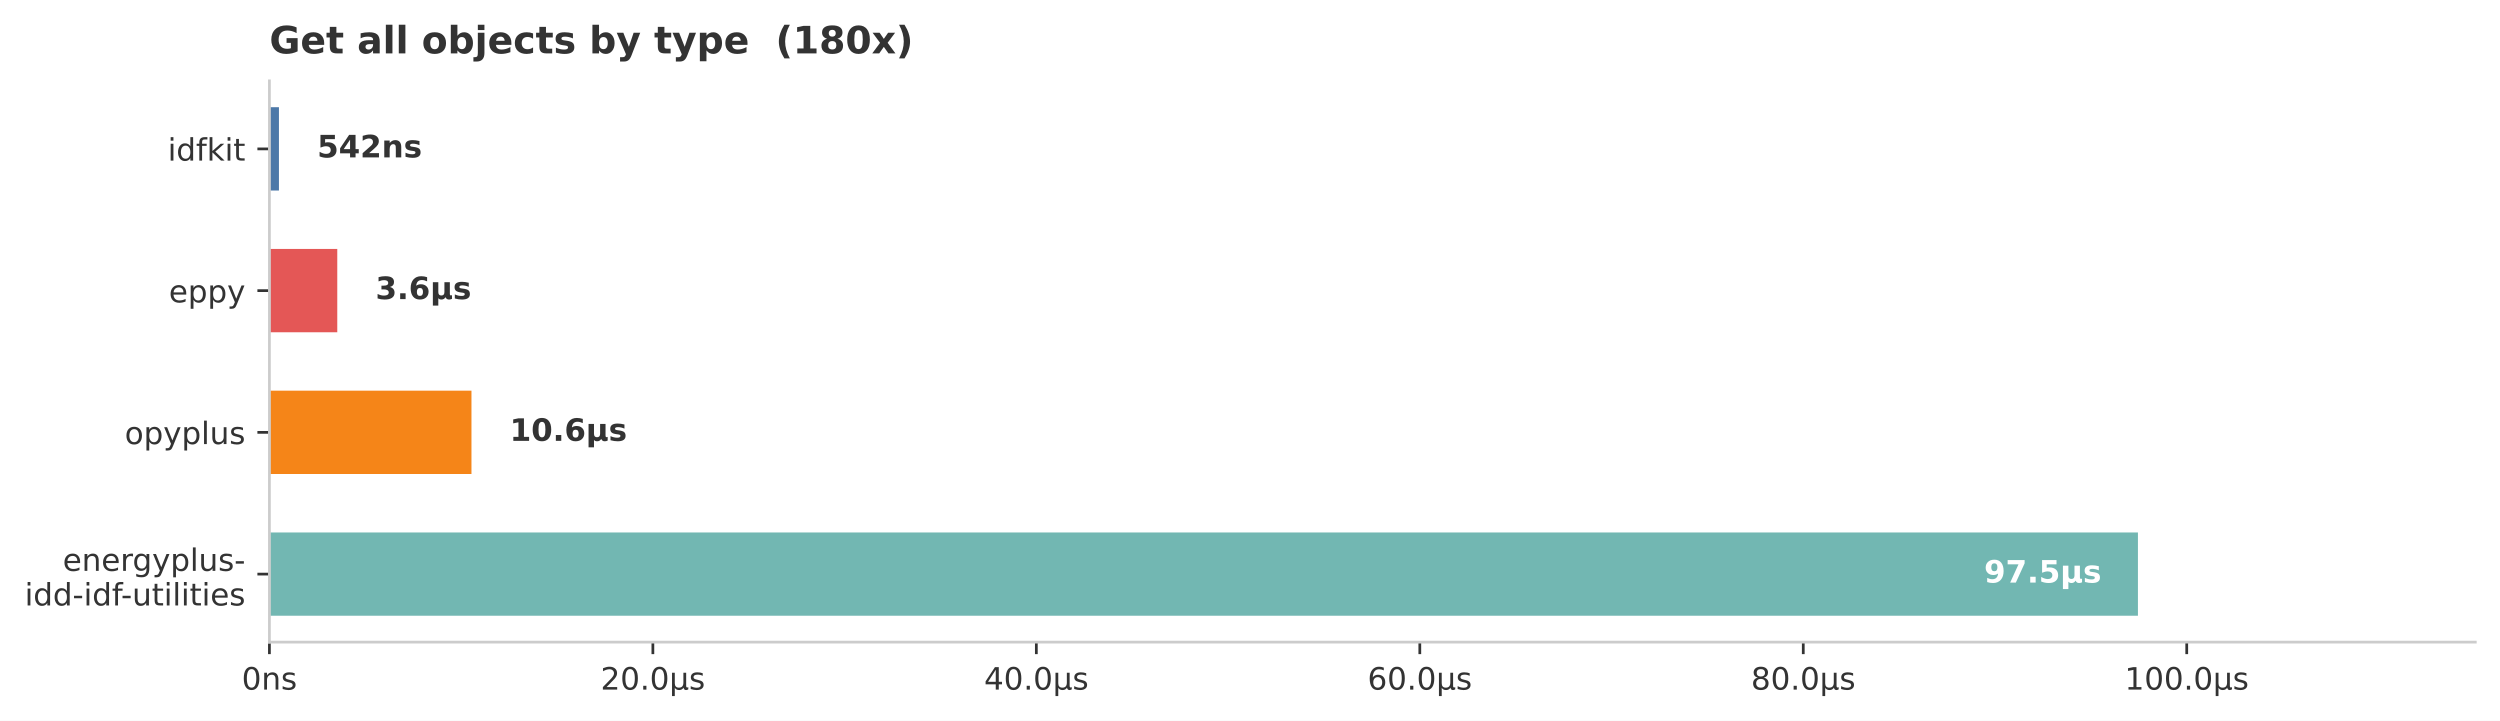
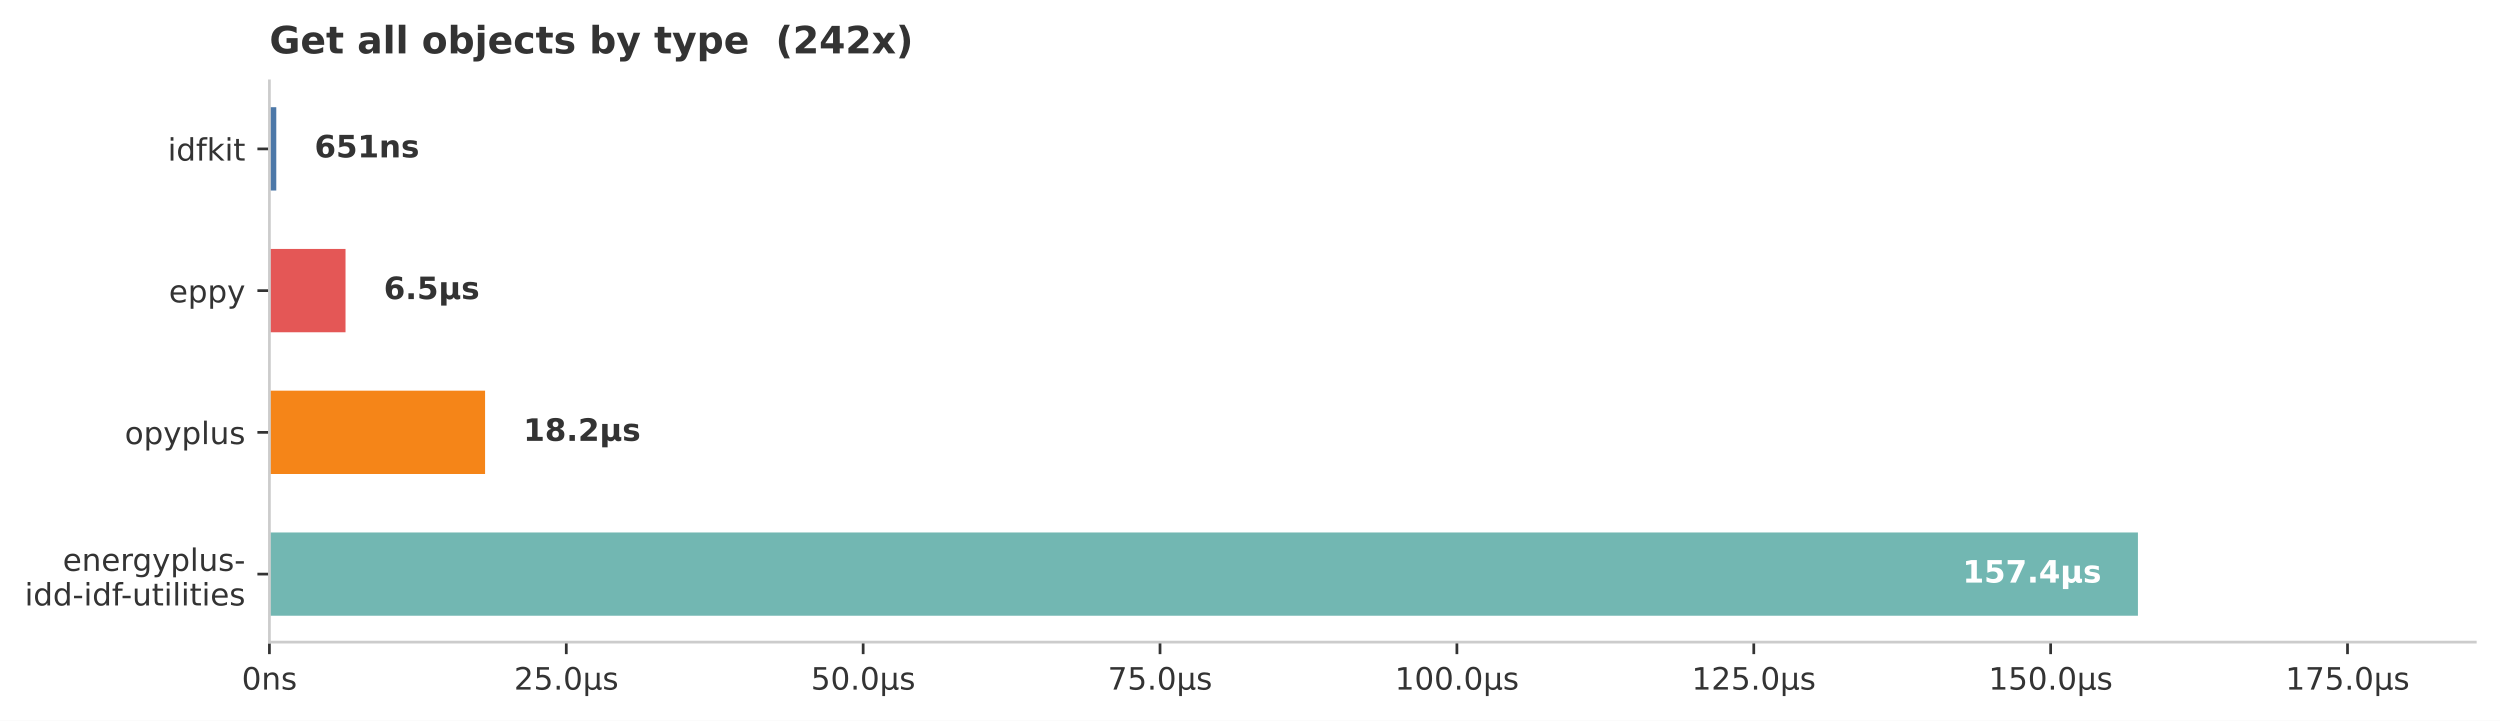
<svg xmlns="http://www.w3.org/2000/svg" xmlns:xlink="http://www.w3.org/1999/xlink" width="728.4pt" height="210pt" viewBox="0 0 728.4 210" version="1.1">
  <defs>
    <style type="text/css">*{stroke-linejoin: round; stroke-linecap: butt}</style>
  </defs>
  <g id="figure_1">
    <g id="patch_1">
      <path d="M 0 210 L 728.4 210 L 728.4 -0 L 0 -0 z " style="fill: #ffffff" />
    </g>
    <g id="axes_1">
      <g id="patch_2">
        <path d="M 78.497 187.089 L 721.2 187.089 L 721.2 23.558 L 78.497 23.558 z " style="fill: #ffffff" />
      </g>
      <g id="patch_3">
-         <path d="M 78.497 30.992 L 81.524 30.992 L 81.524 55.769 L 78.497 55.769 z " clip-path="url(#p6518db7ac3)" style="fill: #4c78a8; stroke: #ffffff; stroke-width: 0.5; stroke-linejoin: miter" />
+         <path d="M 78.497 30.992 L 80.749 30.992 L 80.749 55.769 L 78.497 55.769 z " clip-path="url(#p5ee2380b54)" style="fill: #4c78a8; stroke: #ffffff; stroke-width: 0.5; stroke-linejoin: miter" />
      </g>
      <g id="patch_4">
-         <path d="M 78.497 72.287 L 98.518 72.287 L 98.518 97.065 L 78.497 97.065 z " clip-path="url(#p6518db7ac3)" style="fill: #e45756; stroke: #ffffff; stroke-width: 0.5; stroke-linejoin: miter" />
+         <path d="M 78.497 72.287 L 100.923 72.287 L 100.923 97.065 L 78.497 97.065 z " clip-path="url(#p5ee2380b54)" style="fill: #e45756; stroke: #ffffff; stroke-width: 0.5; stroke-linejoin: miter" />
      </g>
      <g id="patch_5">
-         <path d="M 78.497 113.583 L 137.616 113.583 L 137.616 138.36 L 78.497 138.36 z " clip-path="url(#p6518db7ac3)" style="fill: #f58518; stroke: #ffffff; stroke-width: 0.5; stroke-linejoin: miter" />
+         <path d="M 78.497 113.583 L 141.583 113.583 L 141.583 138.36 L 78.497 138.36 z " clip-path="url(#p5ee2380b54)" style="fill: #f58518; stroke: #ffffff; stroke-width: 0.5; stroke-linejoin: miter" />
      </g>
      <g id="patch_6">
-         <path d="M 78.497 154.879 L 623.16 154.879 L 623.16 179.656 L 78.497 179.656 z " clip-path="url(#p6518db7ac3)" style="fill: #72b7b2; stroke: #ffffff; stroke-width: 0.5; stroke-linejoin: miter" />
+         <path d="M 78.497 154.879 L 623.16 154.879 L 623.16 179.656 L 78.497 179.656 z " clip-path="url(#p5ee2380b54)" style="fill: #72b7b2; stroke: #ffffff; stroke-width: 0.5; stroke-linejoin: miter" />
      </g>
      <g id="matplotlib.axis_1">
        <g id="xtick_1">
          <g id="line2d_1">
            <defs>
-               <path id="m5e2197f209" d="M 0 0 L 0 3.5 " style="stroke: #333333; stroke-width: 0.8" />
+               <path id="mc4948d7910" d="M 0 0 L 0 3.5 " style="stroke: #333333; stroke-width: 0.8" />
            </defs>
            <g>
-               <use xlink:href="#m5e2197f209" x="78.497" y="187.089" style="fill: #333333; stroke: #333333; stroke-width: 0.8" />
+               <use xlink:href="#mc4948d7910" x="78.497" y="187.089" style="fill: #333333; stroke: #333333; stroke-width: 0.8" />
            </g>
          </g>
          <g id="text_1">
            <g style="fill: #333333" transform="translate(70.43734 200.9278) scale(0.09 -0.09)">
              <defs>
                <path id="DejaVuSans-30" d="M 2034 4250 Q 1547 4250 1301 3770 Q 1056 3291 1056 2328 Q 1056 1369 1301 889 Q 1547 409 2034 409 Q 2525 409 2770 889 Q 3016 1369 3016 2328 Q 3016 3291 2770 3770 Q 2525 4250 2034 4250 z M 2034 4750 Q 2819 4750 3233 4129 Q 3647 3509 3647 2328 Q 3647 1150 3233 529 Q 2819 -91 2034 -91 Q 1250 -91 836 529 Q 422 1150 422 2328 Q 422 3509 836 4129 Q 1250 4750 2034 4750 z " transform="scale(0.015625)" />
                <path id="DejaVuSans-6e" d="M 3513 2113 L 3513 0 L 2938 0 L 2938 2094 Q 2938 2591 2744 2837 Q 2550 3084 2163 3084 Q 1697 3084 1428 2787 Q 1159 2491 1159 1978 L 1159 0 L 581 0 L 581 3500 L 1159 3500 L 1159 2956 Q 1366 3272 1645 3428 Q 1925 3584 2291 3584 Q 2894 3584 3203 3211 Q 3513 2838 3513 2113 z " transform="scale(0.015625)" />
                <path id="DejaVuSans-73" d="M 2834 3397 L 2834 2853 Q 2591 2978 2328 3040 Q 2066 3103 1784 3103 Q 1356 3103 1142 2972 Q 928 2841 928 2578 Q 928 2378 1081 2264 Q 1234 2150 1697 2047 L 1894 2003 Q 2506 1872 2764 1633 Q 3022 1394 3022 966 Q 3022 478 2636 193 Q 2250 -91 1575 -91 Q 1294 -91 989 -36 Q 684 19 347 128 L 347 722 Q 666 556 975 473 Q 1284 391 1588 391 Q 1994 391 2212 530 Q 2431 669 2431 922 Q 2431 1156 2273 1281 Q 2116 1406 1581 1522 L 1381 1569 Q 847 1681 609 1914 Q 372 2147 372 2553 Q 372 3047 722 3315 Q 1072 3584 1716 3584 Q 2034 3584 2315 3537 Q 2597 3491 2834 3397 z " transform="scale(0.015625)" />
              </defs>
              <use xlink:href="#DejaVuSans-30" />
              <use xlink:href="#DejaVuSans-6e" transform="translate(63.62305 0)" />
              <use xlink:href="#DejaVuSans-73" transform="translate(127.002 0)" />
            </g>
          </g>
        </g>
        <g id="xtick_2">
          <g id="line2d_2">
            <g>
-               <use xlink:href="#m5e2197f209" x="190.222" y="187.089" style="fill: #333333; stroke: #333333; stroke-width: 0.8" />
+               <use xlink:href="#mc4948d7910" x="164.993" y="187.089" style="fill: #333333; stroke: #333333; stroke-width: 0.8" />
            </g>
          </g>
          <g id="text_2">
-             <g style="fill: #333333" transform="translate(174.9955 200.9278) scale(0.09 -0.09)">
+             <g style="fill: #333333" transform="translate(149.766 200.9278) scale(0.09 -0.09)">
              <defs>
                <path id="DejaVuSans-32" d="M 1228 531 L 3431 531 L 3431 0 L 469 0 L 469 531 Q 828 903 1448 1529 Q 2069 2156 2228 2338 Q 2531 2678 2651 2914 Q 2772 3150 2772 3378 Q 2772 3750 2511 3984 Q 2250 4219 1831 4219 Q 1534 4219 1204 4116 Q 875 4013 500 3803 L 500 4441 Q 881 4594 1212 4672 Q 1544 4750 1819 4750 Q 2544 4750 2975 4387 Q 3406 4025 3406 3419 Q 3406 3131 3298 2873 Q 3191 2616 2906 2266 Q 2828 2175 2409 1742 Q 1991 1309 1228 531 z " transform="scale(0.015625)" />
+                 <path id="DejaVuSans-35" d="M 691 4666 L 3169 4666 L 3169 4134 L 1269 4134 L 1269 2991 Q 1406 3038 1543 3061 Q 1681 3084 1819 3084 Q 2600 3084 3056 2656 Q 3513 2228 3513 1497 Q 3513 744 3044 326 Q 2575 -91 1722 -91 Q 1428 -91 1123 -41 Q 819 9 494 109 L 494 744 Q 775 591 1075 516 Q 1375 441 1709 441 Q 2250 441 2565 725 Q 2881 1009 2881 1497 Q 2881 1984 2565 2268 Q 2250 2553 1709 2553 Q 1456 2553 1204 2497 Q 953 2441 691 2322 L 691 4666 z " transform="scale(0.015625)" />
                <path id="DejaVuSans-2e" d="M 684 794 L 1344 794 L 1344 0 L 684 0 L 684 794 z " transform="scale(0.015625)" />
                <path id="DejaVuSans-b5" d="M 544 -1331 L 544 3500 L 1119 3500 L 1119 1325 Q 1119 872 1334 640 Q 1550 409 1972 409 Q 2434 409 2667 671 Q 2900 934 2900 1459 L 2900 3500 L 3475 3500 L 3475 806 Q 3475 619 3529 530 Q 3584 441 3700 441 Q 3728 441 3778 458 Q 3828 475 3916 513 L 3916 50 Q 3788 -22 3673 -56 Q 3559 -91 3450 -91 Q 3234 -91 3106 31 Q 2978 153 2931 403 Q 2775 156 2548 32 Q 2322 -91 2016 -91 Q 1697 -91 1473 31 Q 1250 153 1119 397 L 1119 -1331 L 544 -1331 z " transform="scale(0.015625)" />
              </defs>
              <use xlink:href="#DejaVuSans-32" />
+               <use xlink:href="#DejaVuSans-35" transform="translate(63.62305 0)" />
+               <use xlink:href="#DejaVuSans-2e" transform="translate(127.2461 0)" />
+               <use xlink:href="#DejaVuSans-30" transform="translate(159.0332 0)" />
+               <use xlink:href="#DejaVuSans-b5" transform="translate(222.6562 0)" />
+               <use xlink:href="#DejaVuSans-73" transform="translate(286.2793 0)" />
+             </g>
+           </g>
+         </g>
+         <g id="xtick_3">
+           <g id="line2d_3">
+             <g>
+               <use xlink:href="#mc4948d7910" x="251.489" y="187.089" style="fill: #333333; stroke: #333333; stroke-width: 0.8" />
+             </g>
+           </g>
+           <g id="text_3">
+             <g style="fill: #333333" transform="translate(236.2622 200.9278) scale(0.09 -0.09)">
+               <use xlink:href="#DejaVuSans-35" />
              <use xlink:href="#DejaVuSans-30" transform="translate(63.62305 0)" />
              <use xlink:href="#DejaVuSans-2e" transform="translate(127.2461 0)" />
              <use xlink:href="#DejaVuSans-30" transform="translate(159.0332 0)" />
              <use xlink:href="#DejaVuSans-b5" transform="translate(222.6562 0)" />
              <use xlink:href="#DejaVuSans-73" transform="translate(286.2793 0)" />
            </g>
          </g>
        </g>
-         <g id="xtick_3">
-           <g id="line2d_3">
-             <g>
-               <use xlink:href="#m5e2197f209" x="301.948" y="187.089" style="fill: #333333; stroke: #333333; stroke-width: 0.8" />
-             </g>
-           </g>
-           <g id="text_3">
-             <g style="fill: #333333" transform="translate(286.7214 200.9278) scale(0.09 -0.09)">
-               <defs>
-                 <path id="DejaVuSans-34" d="M 2419 4116 L 825 1625 L 2419 1625 L 2419 4116 z M 2253 4666 L 3047 4666 L 3047 1625 L 3713 1625 L 3713 1100 L 3047 1100 L 3047 0 L 2419 0 L 2419 1100 L 313 1100 L 313 1709 L 2253 4666 z " transform="scale(0.015625)" />
-               </defs>
-               <use xlink:href="#DejaVuSans-34" />
-               <use xlink:href="#DejaVuSans-30" transform="translate(63.62305 0)" />
+         <g id="xtick_4">
+           <g id="line2d_4">
+             <g>
+               <use xlink:href="#mc4948d7910" x="337.985" y="187.089" style="fill: #333333; stroke: #333333; stroke-width: 0.8" />
+             </g>
+           </g>
+           <g id="text_4">
+             <g style="fill: #333333" transform="translate(322.7585 200.9278) scale(0.09 -0.09)">
+               <defs>
+                 <path id="DejaVuSans-37" d="M 525 4666 L 3525 4666 L 3525 4397 L 1831 0 L 1172 0 L 2766 4134 L 525 4134 L 525 4666 z " transform="scale(0.015625)" />
+               </defs>
+               <use xlink:href="#DejaVuSans-37" />
+               <use xlink:href="#DejaVuSans-35" transform="translate(63.62305 0)" />
              <use xlink:href="#DejaVuSans-2e" transform="translate(127.2461 0)" />
              <use xlink:href="#DejaVuSans-30" transform="translate(159.0332 0)" />
              <use xlink:href="#DejaVuSans-b5" transform="translate(222.6562 0)" />
              <use xlink:href="#DejaVuSans-73" transform="translate(286.2793 0)" />
            </g>
          </g>
        </g>
-         <g id="xtick_4">
-           <g id="line2d_4">
-             <g>
-               <use xlink:href="#m5e2197f209" x="413.674" y="187.089" style="fill: #333333; stroke: #333333; stroke-width: 0.8" />
-             </g>
-           </g>
-           <g id="text_4">
-             <g style="fill: #333333" transform="translate(398.4472 200.9278) scale(0.09 -0.09)">
-               <defs>
-                 <path id="DejaVuSans-36" d="M 2113 2584 Q 1688 2584 1439 2293 Q 1191 2003 1191 1497 Q 1191 994 1439 701 Q 1688 409 2113 409 Q 2538 409 2786 701 Q 3034 994 3034 1497 Q 3034 2003 2786 2293 Q 2538 2584 2113 2584 z M 3366 4563 L 3366 3988 Q 3128 4100 2886 4159 Q 2644 4219 2406 4219 Q 1781 4219 1451 3797 Q 1122 3375 1075 2522 Q 1259 2794 1537 2939 Q 1816 3084 2150 3084 Q 2853 3084 3261 2657 Q 3669 2231 3669 1497 Q 3669 778 3244 343 Q 2819 -91 2113 -91 Q 1303 -91 875 529 Q 447 1150 447 2328 Q 447 3434 972 4092 Q 1497 4750 2381 4750 Q 2619 4750 2861 4703 Q 3103 4656 3366 4563 z " transform="scale(0.015625)" />
-               </defs>
-               <use xlink:href="#DejaVuSans-36" />
-               <use xlink:href="#DejaVuSans-30" transform="translate(63.62305 0)" />
-               <use xlink:href="#DejaVuSans-2e" transform="translate(127.2461 0)" />
-               <use xlink:href="#DejaVuSans-30" transform="translate(159.0332 0)" />
-               <use xlink:href="#DejaVuSans-b5" transform="translate(222.6562 0)" />
-               <use xlink:href="#DejaVuSans-73" transform="translate(286.2793 0)" />
-             </g>
-           </g>
-         </g>
        <g id="xtick_5">
          <g id="line2d_5">
            <g>
-               <use xlink:href="#m5e2197f209" x="525.4" y="187.089" style="fill: #333333; stroke: #333333; stroke-width: 0.8" />
+               <use xlink:href="#mc4948d7910" x="424.482" y="187.089" style="fill: #333333; stroke: #333333; stroke-width: 0.8" />
            </g>
          </g>
          <g id="text_5">
-             <g style="fill: #333333" transform="translate(510.1731 200.9278) scale(0.09 -0.09)">
-               <defs>
-                 <path id="DejaVuSans-38" d="M 2034 2216 Q 1584 2216 1326 1975 Q 1069 1734 1069 1313 Q 1069 891 1326 650 Q 1584 409 2034 409 Q 2484 409 2743 651 Q 3003 894 3003 1313 Q 3003 1734 2745 1975 Q 2488 2216 2034 2216 z M 1403 2484 Q 997 2584 770 2862 Q 544 3141 544 3541 Q 544 4100 942 4425 Q 1341 4750 2034 4750 Q 2731 4750 3128 4425 Q 3525 4100 3525 3541 Q 3525 3141 3298 2862 Q 3072 2584 2669 2484 Q 3125 2378 3379 2068 Q 3634 1759 3634 1313 Q 3634 634 3220 271 Q 2806 -91 2034 -91 Q 1263 -91 848 271 Q 434 634 434 1313 Q 434 1759 690 2068 Q 947 2378 1403 2484 z M 1172 3481 Q 1172 3119 1398 2916 Q 1625 2713 2034 2713 Q 2441 2713 2670 2916 Q 2900 3119 2900 3481 Q 2900 3844 2670 4047 Q 2441 4250 2034 4250 Q 1625 4250 1398 4047 Q 1172 3844 1172 3481 z " transform="scale(0.015625)" />
-               </defs>
-               <use xlink:href="#DejaVuSans-38" />
-               <use xlink:href="#DejaVuSans-30" transform="translate(63.62305 0)" />
-               <use xlink:href="#DejaVuSans-2e" transform="translate(127.2461 0)" />
-               <use xlink:href="#DejaVuSans-30" transform="translate(159.0332 0)" />
-               <use xlink:href="#DejaVuSans-b5" transform="translate(222.6562 0)" />
-               <use xlink:href="#DejaVuSans-73" transform="translate(286.2793 0)" />
-             </g>
-           </g>
-         </g>
-         <g id="xtick_6">
-           <g id="line2d_6">
-             <g>
-               <use xlink:href="#m5e2197f209" x="637.126" y="187.089" style="fill: #333333; stroke: #333333; stroke-width: 0.8" />
-             </g>
-           </g>
-           <g id="text_6">
-             <g style="fill: #333333" transform="translate(619.0358 200.9278) scale(0.09 -0.09)">
+             <g style="fill: #333333" transform="translate(406.3916 200.9278) scale(0.09 -0.09)">
              <defs>
                <path id="DejaVuSans-31" d="M 794 531 L 1825 531 L 1825 4091 L 703 3866 L 703 4441 L 1819 4666 L 2450 4666 L 2450 531 L 3481 531 L 3481 0 L 794 0 L 794 531 z " transform="scale(0.015625)" />
              </defs>
              <use xlink:href="#DejaVuSans-31" />
              <use xlink:href="#DejaVuSans-30" transform="translate(63.62305 0)" />
              <use xlink:href="#DejaVuSans-30" transform="translate(127.2461 0)" />
              <use xlink:href="#DejaVuSans-2e" transform="translate(190.8691 0)" />
              <use xlink:href="#DejaVuSans-30" transform="translate(222.6562 0)" />
              <use xlink:href="#DejaVuSans-b5" transform="translate(286.2793 0)" />
              <use xlink:href="#DejaVuSans-73" transform="translate(349.9023 0)" />
            </g>
          </g>
        </g>
+         <g id="xtick_6">
+           <g id="line2d_6">
+             <g>
+               <use xlink:href="#mc4948d7910" x="510.978" y="187.089" style="fill: #333333; stroke: #333333; stroke-width: 0.8" />
+             </g>
+           </g>
+           <g id="text_6">
+             <g style="fill: #333333" transform="translate(492.8879 200.9278) scale(0.09 -0.09)">
+               <use xlink:href="#DejaVuSans-31" />
+               <use xlink:href="#DejaVuSans-32" transform="translate(63.62305 0)" />
+               <use xlink:href="#DejaVuSans-35" transform="translate(127.2461 0)" />
+               <use xlink:href="#DejaVuSans-2e" transform="translate(190.8691 0)" />
+               <use xlink:href="#DejaVuSans-30" transform="translate(222.6562 0)" />
+               <use xlink:href="#DejaVuSans-b5" transform="translate(286.2793 0)" />
+               <use xlink:href="#DejaVuSans-73" transform="translate(349.9023 0)" />
+             </g>
+           </g>
+         </g>
+         <g id="xtick_7">
+           <g id="line2d_7">
+             <g>
+               <use xlink:href="#mc4948d7910" x="597.474" y="187.089" style="fill: #333333; stroke: #333333; stroke-width: 0.8" />
+             </g>
+           </g>
+           <g id="text_7">
+             <g style="fill: #333333" transform="translate(579.3842 200.9278) scale(0.09 -0.09)">
+               <use xlink:href="#DejaVuSans-31" />
+               <use xlink:href="#DejaVuSans-35" transform="translate(63.62305 0)" />
+               <use xlink:href="#DejaVuSans-30" transform="translate(127.2461 0)" />
+               <use xlink:href="#DejaVuSans-2e" transform="translate(190.8691 0)" />
+               <use xlink:href="#DejaVuSans-30" transform="translate(222.6562 0)" />
+               <use xlink:href="#DejaVuSans-b5" transform="translate(286.2793 0)" />
+               <use xlink:href="#DejaVuSans-73" transform="translate(349.9023 0)" />
+             </g>
+           </g>
+         </g>
+         <g id="xtick_8">
+           <g id="line2d_8">
+             <g>
+               <use xlink:href="#mc4948d7910" x="683.97" y="187.089" style="fill: #333333; stroke: #333333; stroke-width: 0.8" />
+             </g>
+           </g>
+           <g id="text_8">
+             <g style="fill: #333333" transform="translate(665.8804 200.9278) scale(0.09 -0.09)">
+               <use xlink:href="#DejaVuSans-31" />
+               <use xlink:href="#DejaVuSans-37" transform="translate(63.62305 0)" />
+               <use xlink:href="#DejaVuSans-35" transform="translate(127.2461 0)" />
+               <use xlink:href="#DejaVuSans-2e" transform="translate(190.8691 0)" />
+               <use xlink:href="#DejaVuSans-30" transform="translate(222.6562 0)" />
+               <use xlink:href="#DejaVuSans-b5" transform="translate(286.2793 0)" />
+               <use xlink:href="#DejaVuSans-73" transform="translate(349.9023 0)" />
+             </g>
+           </g>
+         </g>
      </g>
      <g id="matplotlib.axis_2">
        <g id="ytick_1">
-           <g id="line2d_7">
+           <g id="line2d_9">
            <defs>
-               <path id="m0d54ded625" d="M 0 0 L -3.5 0 " style="stroke: #333333; stroke-width: 0.8" />
+               <path id="mc6db74c677" d="M 0 0 L -3.5 0 " style="stroke: #333333; stroke-width: 0.8" />
            </defs>
            <g>
-               <use xlink:href="#m0d54ded625" x="78.497" y="43.38" style="fill: #333333; stroke: #333333; stroke-width: 0.8" />
-             </g>
-           </g>
-           <g id="text_7">
+               <use xlink:href="#mc6db74c677" x="78.497" y="43.38" style="fill: #333333; stroke: #333333; stroke-width: 0.8" />
+             </g>
+           </g>
+           <g id="text_9">
            <g style="fill: #333333" transform="translate(48.87422 46.79951) scale(0.09 -0.09)">
              <defs>
                <path id="DejaVuSans-69" d="M 603 3500 L 1178 3500 L 1178 0 L 603 0 L 603 3500 z M 603 4863 L 1178 4863 L 1178 4134 L 603 4134 L 603 4863 z " transform="scale(0.015625)" />
                <path id="DejaVuSans-64" d="M 2906 2969 L 2906 4863 L 3481 4863 L 3481 0 L 2906 0 L 2906 525 Q 2725 213 2448 61 Q 2172 -91 1784 -91 Q 1150 -91 751 415 Q 353 922 353 1747 Q 353 2572 751 3078 Q 1150 3584 1784 3584 Q 2172 3584 2448 3432 Q 2725 3281 2906 2969 z M 947 1747 Q 947 1113 1208 752 Q 1469 391 1925 391 Q 2381 391 2643 752 Q 2906 1113 2906 1747 Q 2906 2381 2643 2742 Q 2381 3103 1925 3103 Q 1469 3103 1208 2742 Q 947 2381 947 1747 z " transform="scale(0.015625)" />
                <path id="DejaVuSans-66" d="M 2375 4863 L 2375 4384 L 1825 4384 Q 1516 4384 1395 4259 Q 1275 4134 1275 3809 L 1275 3500 L 2222 3500 L 2222 3053 L 1275 3053 L 1275 0 L 697 0 L 697 3053 L 147 3053 L 147 3500 L 697 3500 L 697 3744 Q 697 4328 969 4595 Q 1241 4863 1831 4863 L 2375 4863 z " transform="scale(0.015625)" />
                <path id="DejaVuSans-6b" d="M 581 4863 L 1159 4863 L 1159 1991 L 2875 3500 L 3609 3500 L 1753 1863 L 3688 0 L 2938 0 L 1159 1709 L 1159 0 L 581 0 L 581 4863 z " transform="scale(0.015625)" />
                <path id="DejaVuSans-74" d="M 1172 4494 L 1172 3500 L 2356 3500 L 2356 3053 L 1172 3053 L 1172 1153 Q 1172 725 1289 603 Q 1406 481 1766 481 L 2356 481 L 2356 0 L 1766 0 Q 1100 0 847 248 Q 594 497 594 1153 L 594 3053 L 172 3053 L 172 3500 L 594 3500 L 594 4494 L 1172 4494 z " transform="scale(0.015625)" />
              </defs>
              <use xlink:href="#DejaVuSans-69" />
              <use xlink:href="#DejaVuSans-64" transform="translate(27.7832 0)" />
              <use xlink:href="#DejaVuSans-66" transform="translate(91.25977 0)" />
              <use xlink:href="#DejaVuSans-6b" transform="translate(126.4648 0)" />
              <use xlink:href="#DejaVuSans-69" transform="translate(184.375 0)" />
              <use xlink:href="#DejaVuSans-74" transform="translate(212.1582 0)" />
            </g>
          </g>
        </g>
        <g id="ytick_2">
-           <g id="line2d_8">
-             <g>
-               <use xlink:href="#m0d54ded625" x="78.497" y="84.676" style="fill: #333333; stroke: #333333; stroke-width: 0.8" />
-             </g>
-           </g>
-           <g id="text_8">
+           <g id="line2d_10">
+             <g>
+               <use xlink:href="#mc6db74c677" x="78.497" y="84.676" style="fill: #333333; stroke: #333333; stroke-width: 0.8" />
+             </g>
+           </g>
+           <g id="text_10">
            <g style="fill: #333333" transform="translate(49.20469 88.0952) scale(0.09 -0.09)">
              <defs>
                <path id="DejaVuSans-65" d="M 3597 1894 L 3597 1613 L 953 1613 Q 991 1019 1311 708 Q 1631 397 2203 397 Q 2534 397 2845 478 Q 3156 559 3463 722 L 3463 178 Q 3153 47 2828 -22 Q 2503 -91 2169 -91 Q 1331 -91 842 396 Q 353 884 353 1716 Q 353 2575 817 3079 Q 1281 3584 2069 3584 Q 2775 3584 3186 3129 Q 3597 2675 3597 1894 z M 3022 2063 Q 3016 2534 2758 2815 Q 2500 3097 2075 3097 Q 1594 3097 1305 2825 Q 1016 2553 972 2059 L 3022 2063 z " transform="scale(0.015625)" />
                <path id="DejaVuSans-70" d="M 1159 525 L 1159 -1331 L 581 -1331 L 581 3500 L 1159 3500 L 1159 2969 Q 1341 3281 1617 3432 Q 1894 3584 2278 3584 Q 2916 3584 3314 3078 Q 3713 2572 3713 1747 Q 3713 922 3314 415 Q 2916 -91 2278 -91 Q 1894 -91 1617 61 Q 1341 213 1159 525 z M 3116 1747 Q 3116 2381 2855 2742 Q 2594 3103 2138 3103 Q 1681 3103 1420 2742 Q 1159 2381 1159 1747 Q 1159 1113 1420 752 Q 1681 391 2138 391 Q 2594 391 2855 752 Q 3116 1113 3116 1747 z " transform="scale(0.015625)" />
                <path id="DejaVuSans-79" d="M 2059 -325 Q 1816 -950 1584 -1140 Q 1353 -1331 966 -1331 L 506 -1331 L 506 -850 L 844 -850 Q 1081 -850 1212 -737 Q 1344 -625 1503 -206 L 1606 56 L 191 3500 L 800 3500 L 1894 763 L 2988 3500 L 3597 3500 L 2059 -325 z " transform="scale(0.015625)" />
              </defs>
              <use xlink:href="#DejaVuSans-65" />
              <use xlink:href="#DejaVuSans-70" transform="translate(61.52344 0)" />
              <use xlink:href="#DejaVuSans-70" transform="translate(125 0)" />
              <use xlink:href="#DejaVuSans-79" transform="translate(188.4766 0)" />
            </g>
          </g>
        </g>
        <g id="ytick_3">
-           <g id="line2d_9">
-             <g>
-               <use xlink:href="#m0d54ded625" x="78.497" y="125.972" style="fill: #333333; stroke: #333333; stroke-width: 0.8" />
-             </g>
-           </g>
-           <g id="text_9">
+           <g id="line2d_11">
+             <g>
+               <use xlink:href="#mc6db74c677" x="78.497" y="125.972" style="fill: #333333; stroke: #333333; stroke-width: 0.8" />
+             </g>
+           </g>
+           <g id="text_11">
            <g style="fill: #333333" transform="translate(36.34313 129.3909) scale(0.09 -0.09)">
              <defs>
                <path id="DejaVuSans-6f" d="M 1959 3097 Q 1497 3097 1228 2736 Q 959 2375 959 1747 Q 959 1119 1226 758 Q 1494 397 1959 397 Q 2419 397 2687 759 Q 2956 1122 2956 1747 Q 2956 2369 2687 2733 Q 2419 3097 1959 3097 z M 1959 3584 Q 2709 3584 3137 3096 Q 3566 2609 3566 1747 Q 3566 888 3137 398 Q 2709 -91 1959 -91 Q 1206 -91 779 398 Q 353 888 353 1747 Q 353 2609 779 3096 Q 1206 3584 1959 3584 z " transform="scale(0.015625)" />
                <path id="DejaVuSans-6c" d="M 603 4863 L 1178 4863 L 1178 0 L 603 0 L 603 4863 z " transform="scale(0.015625)" />
                <path id="DejaVuSans-75" d="M 544 1381 L 544 3500 L 1119 3500 L 1119 1403 Q 1119 906 1312 657 Q 1506 409 1894 409 Q 2359 409 2629 706 Q 2900 1003 2900 1516 L 2900 3500 L 3475 3500 L 3475 0 L 2900 0 L 2900 538 Q 2691 219 2414 64 Q 2138 -91 1772 -91 Q 1169 -91 856 284 Q 544 659 544 1381 z M 1991 3584 L 1991 3584 z " transform="scale(0.015625)" />
              </defs>
              <use xlink:href="#DejaVuSans-6f" />
              <use xlink:href="#DejaVuSans-70" transform="translate(61.18164 0)" />
              <use xlink:href="#DejaVuSans-79" transform="translate(124.6582 0)" />
              <use xlink:href="#DejaVuSans-70" transform="translate(183.8379 0)" />
              <use xlink:href="#DejaVuSans-6c" transform="translate(247.3145 0)" />
              <use xlink:href="#DejaVuSans-75" transform="translate(275.0977 0)" />
              <use xlink:href="#DejaVuSans-73" transform="translate(338.4766 0)" />
            </g>
          </g>
        </g>
        <g id="ytick_4">
-           <g id="line2d_10">
-             <g>
-               <use xlink:href="#m0d54ded625" x="78.497" y="167.267" style="fill: #333333; stroke: #333333; stroke-width: 0.8" />
-             </g>
-           </g>
-           <g id="text_10">
+           <g id="line2d_12">
+             <g>
+               <use xlink:href="#mc6db74c677" x="78.497" y="167.267" style="fill: #333333; stroke: #333333; stroke-width: 0.8" />
+             </g>
+           </g>
+           <g id="text_12">
            <g style="fill: #333333" transform="translate(18.28125 166.3314) scale(0.09 -0.09)">
              <defs>
                <path id="DejaVuSans-72" d="M 2631 2963 Q 2534 3019 2420 3045 Q 2306 3072 2169 3072 Q 1681 3072 1420 2755 Q 1159 2438 1159 1844 L 1159 0 L 581 0 L 581 3500 L 1159 3500 L 1159 2956 Q 1341 3275 1631 3429 Q 1922 3584 2338 3584 Q 2397 3584 2469 3576 Q 2541 3569 2628 3553 L 2631 2963 z " transform="scale(0.015625)" />
                <path id="DejaVuSans-67" d="M 2906 1791 Q 2906 2416 2648 2759 Q 2391 3103 1925 3103 Q 1463 3103 1205 2759 Q 947 2416 947 1791 Q 947 1169 1205 825 Q 1463 481 1925 481 Q 2391 481 2648 825 Q 2906 1169 2906 1791 z M 3481 434 Q 3481 -459 3084 -895 Q 2688 -1331 1869 -1331 Q 1566 -1331 1297 -1286 Q 1028 -1241 775 -1147 L 775 -588 Q 1028 -725 1275 -790 Q 1522 -856 1778 -856 Q 2344 -856 2625 -561 Q 2906 -266 2906 331 L 2906 616 Q 2728 306 2450 153 Q 2172 0 1784 0 Q 1141 0 747 490 Q 353 981 353 1791 Q 353 2603 747 3093 Q 1141 3584 1784 3584 Q 2172 3584 2450 3431 Q 2728 3278 2906 2969 L 2906 3500 L 3481 3500 L 3481 434 z " transform="scale(0.015625)" />
                <path id="DejaVuSans-2d" d="M 313 2009 L 1997 2009 L 1997 1497 L 313 1497 L 313 2009 z " transform="scale(0.015625)" />
              </defs>
              <use xlink:href="#DejaVuSans-65" />
              <use xlink:href="#DejaVuSans-6e" transform="translate(61.52344 0)" />
              <use xlink:href="#DejaVuSans-65" transform="translate(124.9023 0)" />
              <use xlink:href="#DejaVuSans-72" transform="translate(186.4258 0)" />
              <use xlink:href="#DejaVuSans-67" transform="translate(225.7891 0)" />
              <use xlink:href="#DejaVuSans-79" transform="translate(289.2656 0)" />
              <use xlink:href="#DejaVuSans-70" transform="translate(348.4453 0)" />
              <use xlink:href="#DejaVuSans-6c" transform="translate(411.9219 0)" />
              <use xlink:href="#DejaVuSans-75" transform="translate(439.7051 0)" />
              <use xlink:href="#DejaVuSans-73" transform="translate(503.084 0)" />
              <use xlink:href="#DejaVuSans-2d" transform="translate(555.1836 0)" />
            </g>
            <g style="fill: #333333" transform="translate(7.2 176.4094) scale(0.09 -0.09)">
              <use xlink:href="#DejaVuSans-69" />
              <use xlink:href="#DejaVuSans-64" transform="translate(27.7832 0)" />
              <use xlink:href="#DejaVuSans-64" transform="translate(91.25977 0)" />
              <use xlink:href="#DejaVuSans-2d" transform="translate(154.7363 0)" />
              <use xlink:href="#DejaVuSans-69" transform="translate(190.8203 0)" />
              <use xlink:href="#DejaVuSans-64" transform="translate(218.6035 0)" />
              <use xlink:href="#DejaVuSans-66" transform="translate(282.0801 0)" />
              <use xlink:href="#DejaVuSans-2d" transform="translate(311.7852 0)" />
              <use xlink:href="#DejaVuSans-75" transform="translate(347.8691 0)" />
              <use xlink:href="#DejaVuSans-74" transform="translate(411.248 0)" />
              <use xlink:href="#DejaVuSans-69" transform="translate(450.457 0)" />
              <use xlink:href="#DejaVuSans-6c" transform="translate(478.2402 0)" />
              <use xlink:href="#DejaVuSans-69" transform="translate(506.0234 0)" />
              <use xlink:href="#DejaVuSans-74" transform="translate(533.8066 0)" />
              <use xlink:href="#DejaVuSans-69" transform="translate(573.0156 0)" />
              <use xlink:href="#DejaVuSans-65" transform="translate(600.7988 0)" />
              <use xlink:href="#DejaVuSans-73" transform="translate(662.3223 0)" />
            </g>
          </g>
        </g>
      </g>
      <g id="patch_7">
        <path d="M 78.497 187.089 L 78.497 23.558 " style="fill: none; stroke: #cccccc; stroke-width: 0.8; stroke-linejoin: miter; stroke-linecap: square" />
      </g>
      <g id="patch_8">
        <path d="M 78.497 187.089 L 721.2 187.089 " style="fill: none; stroke: #cccccc; stroke-width: 0.8; stroke-linejoin: miter; stroke-linecap: square" />
      </g>
-       <g id="text_11">
-         <g style="fill: #333333" transform="translate(92.41761 45.86365) scale(0.09 -0.09)">
+       <g id="text_13">
+         <g style="fill: #333333" transform="translate(91.6422 45.86365) scale(0.09 -0.09)">
          <defs>
+             <path id="DejaVuSans-Bold-36" d="M 2316 2303 Q 2000 2303 1842 2098 Q 1684 1894 1684 1484 Q 1684 1075 1842 870 Q 2000 666 2316 666 Q 2634 666 2792 870 Q 2950 1075 2950 1484 Q 2950 1894 2792 2098 Q 2634 2303 2316 2303 z M 3803 4544 L 3803 3681 Q 3506 3822 3243 3889 Q 2981 3956 2731 3956 Q 2194 3956 1894 3657 Q 1594 3359 1544 2772 Q 1750 2925 1990 3001 Q 2231 3078 2516 3078 Q 3231 3078 3670 2659 Q 4109 2241 4109 1563 Q 4109 813 3618 361 Q 3128 -91 2303 -91 Q 1394 -91 895 523 Q 397 1138 397 2266 Q 397 3422 980 4083 Q 1563 4744 2578 4744 Q 2900 4744 3203 4694 Q 3506 4644 3803 4544 z " transform="scale(0.015625)" />
            <path id="DejaVuSans-Bold-35" d="M 678 4666 L 3669 4666 L 3669 3781 L 1638 3781 L 1638 3059 Q 1775 3097 1914 3117 Q 2053 3138 2203 3138 Q 3056 3138 3531 2711 Q 4006 2284 4006 1522 Q 4006 766 3489 337 Q 2972 -91 2053 -91 Q 1656 -91 1267 -14 Q 878 63 494 219 L 494 1166 Q 875 947 1217 837 Q 1559 728 1863 728 Q 2300 728 2551 942 Q 2803 1156 2803 1522 Q 2803 1891 2551 2103 Q 2300 2316 1863 2316 Q 1603 2316 1309 2248 Q 1016 2181 678 2041 L 678 4666 z " transform="scale(0.015625)" />
-             <path id="DejaVuSans-Bold-34" d="M 2356 3675 L 1038 1722 L 2356 1722 L 2356 3675 z M 2156 4666 L 3494 4666 L 3494 1722 L 4159 1722 L 4159 850 L 3494 850 L 3494 0 L 2356 0 L 2356 850 L 288 850 L 288 1881 L 2156 4666 z " transform="scale(0.015625)" />
-             <path id="DejaVuSans-Bold-32" d="M 1844 884 L 3897 884 L 3897 0 L 506 0 L 506 884 L 2209 2388 Q 2438 2594 2547 2791 Q 2656 2988 2656 3200 Q 2656 3528 2436 3728 Q 2216 3928 1850 3928 Q 1569 3928 1234 3808 Q 900 3688 519 3450 L 519 4475 Q 925 4609 1322 4679 Q 1719 4750 2100 4750 Q 2938 4750 3402 4381 Q 3866 4013 3866 3353 Q 3866 2972 3669 2642 Q 3472 2313 2841 1759 L 1844 884 z " transform="scale(0.015625)" />
+             <path id="DejaVuSans-Bold-31" d="M 750 831 L 1813 831 L 1813 3847 L 722 3622 L 722 4441 L 1806 4666 L 2950 4666 L 2950 831 L 4013 831 L 4013 0 L 750 0 L 750 831 z " transform="scale(0.015625)" />
            <path id="DejaVuSans-Bold-6e" d="M 4056 2131 L 4056 0 L 2931 0 L 2931 347 L 2931 1631 Q 2931 2084 2911 2256 Q 2891 2428 2841 2509 Q 2775 2619 2662 2680 Q 2550 2741 2406 2741 Q 2056 2741 1856 2470 Q 1656 2200 1656 1722 L 1656 0 L 538 0 L 538 3500 L 1656 3500 L 1656 2988 Q 1909 3294 2193 3439 Q 2478 3584 2822 3584 Q 3428 3584 3742 3212 Q 4056 2841 4056 2131 z " transform="scale(0.015625)" />
            <path id="DejaVuSans-Bold-73" d="M 3272 3391 L 3272 2541 Q 2913 2691 2578 2766 Q 2244 2841 1947 2841 Q 1628 2841 1473 2761 Q 1319 2681 1319 2516 Q 1319 2381 1436 2309 Q 1553 2238 1856 2203 L 2053 2175 Q 2913 2066 3209 1816 Q 3506 1566 3506 1031 Q 3506 472 3093 190 Q 2681 -91 1863 -91 Q 1516 -91 1145 -36 Q 775 19 384 128 L 384 978 Q 719 816 1070 734 Q 1422 653 1784 653 Q 2113 653 2278 743 Q 2444 834 2444 1013 Q 2444 1163 2330 1236 Q 2216 1309 1875 1350 L 1678 1375 Q 931 1469 631 1722 Q 331 1975 331 2491 Q 331 3047 712 3315 Q 1094 3584 1881 3584 Q 2191 3584 2531 3537 Q 2872 3491 3272 3391 z " transform="scale(0.015625)" />
          </defs>
-           <use xlink:href="#DejaVuSans-Bold-35" />
-           <use xlink:href="#DejaVuSans-Bold-34" transform="translate(69.58008 0)" />
-           <use xlink:href="#DejaVuSans-Bold-32" transform="translate(139.1602 0)" />
+           <use xlink:href="#DejaVuSans-Bold-36" />
+           <use xlink:href="#DejaVuSans-Bold-35" transform="translate(69.58008 0)" />
+           <use xlink:href="#DejaVuSans-Bold-31" transform="translate(139.1602 0)" />
          <use xlink:href="#DejaVuSans-Bold-6e" transform="translate(208.7402 0)" />
          <use xlink:href="#DejaVuSans-Bold-73" transform="translate(279.9316 0)" />
        </g>
      </g>
-       <g id="text_12">
-         <g style="fill: #333333" transform="translate(109.4111 87.14949) scale(0.09 -0.09)">
+       <g id="text_14">
+         <g style="fill: #333333" transform="translate(111.8166 87.14949) scale(0.09 -0.09)">
          <defs>
-             <path id="DejaVuSans-Bold-33" d="M 2981 2516 Q 3453 2394 3698 2092 Q 3944 1791 3944 1325 Q 3944 631 3412 270 Q 2881 -91 1863 -91 Q 1503 -91 1142 -33 Q 781 25 428 141 L 428 1069 Q 766 900 1098 814 Q 1431 728 1753 728 Q 2231 728 2486 893 Q 2741 1059 2741 1369 Q 2741 1688 2480 1852 Q 2219 2016 1709 2016 L 1228 2016 L 1228 2791 L 1734 2791 Q 2188 2791 2409 2933 Q 2631 3075 2631 3366 Q 2631 3634 2415 3781 Q 2200 3928 1806 3928 Q 1516 3928 1219 3862 Q 922 3797 628 3669 L 628 4550 Q 984 4650 1334 4700 Q 1684 4750 2022 4750 Q 2931 4750 3382 4451 Q 3834 4153 3834 3553 Q 3834 3144 3618 2883 Q 3403 2622 2981 2516 z " transform="scale(0.015625)" />
            <path id="DejaVuSans-Bold-2e" d="M 653 1209 L 1778 1209 L 1778 0 L 653 0 L 653 1209 z " transform="scale(0.015625)" />
-             <path id="DejaVuSans-Bold-36" d="M 2316 2303 Q 2000 2303 1842 2098 Q 1684 1894 1684 1484 Q 1684 1075 1842 870 Q 2000 666 2316 666 Q 2634 666 2792 870 Q 2950 1075 2950 1484 Q 2950 1894 2792 2098 Q 2634 2303 2316 2303 z M 3803 4544 L 3803 3681 Q 3506 3822 3243 3889 Q 2981 3956 2731 3956 Q 2194 3956 1894 3657 Q 1594 3359 1544 2772 Q 1750 2925 1990 3001 Q 2231 3078 2516 3078 Q 3231 3078 3670 2659 Q 4109 2241 4109 1563 Q 4109 813 3618 361 Q 3128 -91 2303 -91 Q 1394 -91 895 523 Q 397 1138 397 2266 Q 397 3422 980 4083 Q 1563 4744 2578 4744 Q 2900 4744 3203 4694 Q 3506 4644 3803 4544 z " transform="scale(0.015625)" />
            <path id="DejaVuSans-Bold-b5" d="M 544 -1338 L 544 3500 L 1672 3500 L 1672 1466 Q 1672 1103 1828 926 Q 1984 750 2303 750 Q 2625 750 2781 926 Q 2938 1103 2938 1466 L 2938 3500 L 4063 3500 L 4063 1159 Q 4063 938 4114 850 Q 4166 763 4288 763 Q 4344 763 4395 778 Q 4447 794 4506 831 L 4506 50 Q 4341 -22 4195 -56 Q 4050 -91 3909 -91 Q 3631 -91 3454 26 Q 3278 144 3169 403 Q 3022 156 2811 32 Q 2600 -91 2322 -91 Q 2091 -91 1928 -17 Q 1766 56 1672 206 L 1672 -1338 L 544 -1338 z " transform="scale(0.015625)" />
          </defs>
-           <use xlink:href="#DejaVuSans-Bold-33" />
+           <use xlink:href="#DejaVuSans-Bold-36" />
          <use xlink:href="#DejaVuSans-Bold-2e" transform="translate(69.58008 0)" />
-           <use xlink:href="#DejaVuSans-Bold-36" transform="translate(107.5684 0)" />
+           <use xlink:href="#DejaVuSans-Bold-35" transform="translate(107.5684 0)" />
          <use xlink:href="#DejaVuSans-Bold-b5" transform="translate(177.1484 0)" />
          <use xlink:href="#DejaVuSans-Bold-73" transform="translate(250.7324 0)" />
        </g>
      </g>
-       <g id="text_13">
-         <g style="fill: #333333" transform="translate(148.5096 128.4452) scale(0.09 -0.09)">
+       <g id="text_15">
+         <g style="fill: #333333" transform="translate(152.4767 128.4452) scale(0.09 -0.09)">
          <defs>
-             <path id="DejaVuSans-Bold-31" d="M 750 831 L 1813 831 L 1813 3847 L 722 3622 L 722 4441 L 1806 4666 L 2950 4666 L 2950 831 L 4013 831 L 4013 0 L 750 0 L 750 831 z " transform="scale(0.015625)" />
-             <path id="DejaVuSans-Bold-30" d="M 2944 2338 Q 2944 3213 2780 3570 Q 2616 3928 2228 3928 Q 1841 3928 1675 3570 Q 1509 3213 1509 2338 Q 1509 1453 1675 1090 Q 1841 728 2228 728 Q 2613 728 2778 1090 Q 2944 1453 2944 2338 z M 4147 2328 Q 4147 1169 3647 539 Q 3147 -91 2228 -91 Q 1306 -91 806 539 Q 306 1169 306 2328 Q 306 3491 806 4120 Q 1306 4750 2228 4750 Q 3147 4750 3647 4120 Q 4147 3491 4147 2328 z " transform="scale(0.015625)" />
+             <path id="DejaVuSans-Bold-38" d="M 2228 2088 Q 1891 2088 1709 1903 Q 1528 1719 1528 1375 Q 1528 1031 1709 848 Q 1891 666 2228 666 Q 2563 666 2741 848 Q 2919 1031 2919 1375 Q 2919 1722 2741 1905 Q 2563 2088 2228 2088 z M 1350 2484 Q 925 2613 709 2878 Q 494 3144 494 3541 Q 494 4131 934 4440 Q 1375 4750 2228 4750 Q 3075 4750 3515 4442 Q 3956 4134 3956 3541 Q 3956 3144 3739 2878 Q 3522 2613 3097 2484 Q 3572 2353 3814 2058 Q 4056 1763 4056 1313 Q 4056 619 3595 264 Q 3134 -91 2228 -91 Q 1319 -91 855 264 Q 391 619 391 1313 Q 391 1763 633 2058 Q 875 2353 1350 2484 z M 1631 3419 Q 1631 3141 1786 2991 Q 1941 2841 2228 2841 Q 2509 2841 2662 2991 Q 2816 3141 2816 3419 Q 2816 3697 2662 3845 Q 2509 3994 2228 3994 Q 1941 3994 1786 3844 Q 1631 3694 1631 3419 z " transform="scale(0.015625)" />
+             <path id="DejaVuSans-Bold-32" d="M 1844 884 L 3897 884 L 3897 0 L 506 0 L 506 884 L 2209 2388 Q 2438 2594 2547 2791 Q 2656 2988 2656 3200 Q 2656 3528 2436 3728 Q 2216 3928 1850 3928 Q 1569 3928 1234 3808 Q 900 3688 519 3450 L 519 4475 Q 925 4609 1322 4679 Q 1719 4750 2100 4750 Q 2938 4750 3402 4381 Q 3866 4013 3866 3353 Q 3866 2972 3669 2642 Q 3472 2313 2841 1759 L 1844 884 z " transform="scale(0.015625)" />
          </defs>
          <use xlink:href="#DejaVuSans-Bold-31" />
-           <use xlink:href="#DejaVuSans-Bold-30" transform="translate(69.58008 0)" />
+           <use xlink:href="#DejaVuSans-Bold-38" transform="translate(69.58008 0)" />
          <use xlink:href="#DejaVuSans-Bold-2e" transform="translate(139.1602 0)" />
-           <use xlink:href="#DejaVuSans-Bold-36" transform="translate(177.1484 0)" />
+           <use xlink:href="#DejaVuSans-Bold-32" transform="translate(177.1484 0)" />
          <use xlink:href="#DejaVuSans-Bold-b5" transform="translate(246.7285 0)" />
          <use xlink:href="#DejaVuSans-Bold-73" transform="translate(320.3125 0)" />
        </g>
      </g>
-       <g id="text_14">
-         <g style="fill: #ffffff" transform="translate(578.0837 169.7409) scale(0.09 -0.09)">
+       <g id="text_16">
+         <g style="fill: #ffffff" transform="translate(571.8217 169.7409) scale(0.09 -0.09)">
          <defs>
-             <path id="DejaVuSans-Bold-39" d="M 641 103 L 641 966 Q 928 831 1190 764 Q 1453 697 1709 697 Q 2247 697 2547 995 Q 2847 1294 2900 1881 Q 2688 1725 2447 1647 Q 2206 1569 1925 1569 Q 1209 1569 770 1986 Q 331 2403 331 3084 Q 331 3838 820 4291 Q 1309 4744 2131 4744 Q 3044 4744 3544 4128 Q 4044 3513 4044 2388 Q 4044 1231 3459 570 Q 2875 -91 1856 -91 Q 1528 -91 1228 -42 Q 928 6 641 103 z M 2125 2350 Q 2441 2350 2600 2554 Q 2759 2759 2759 3169 Q 2759 3575 2600 3781 Q 2441 3988 2125 3988 Q 1809 3988 1650 3781 Q 1491 3575 1491 3169 Q 1491 2759 1650 2554 Q 1809 2350 2125 2350 z " transform="scale(0.015625)" />
            <path id="DejaVuSans-Bold-37" d="M 428 4666 L 3944 4666 L 3944 3988 L 2125 0 L 953 0 L 2675 3781 L 428 3781 L 428 4666 z " transform="scale(0.015625)" />
+             <path id="DejaVuSans-Bold-34" d="M 2356 3675 L 1038 1722 L 2356 1722 L 2356 3675 z M 2156 4666 L 3494 4666 L 3494 1722 L 4159 1722 L 4159 850 L 3494 850 L 3494 0 L 2356 0 L 2356 850 L 288 850 L 288 1881 L 2156 4666 z " transform="scale(0.015625)" />
          </defs>
-           <use xlink:href="#DejaVuSans-Bold-39" />
-           <use xlink:href="#DejaVuSans-Bold-37" transform="translate(69.58008 0)" />
-           <use xlink:href="#DejaVuSans-Bold-2e" transform="translate(139.1602 0)" />
-           <use xlink:href="#DejaVuSans-Bold-35" transform="translate(177.1484 0)" />
-           <use xlink:href="#DejaVuSans-Bold-b5" transform="translate(246.7285 0)" />
-           <use xlink:href="#DejaVuSans-Bold-73" transform="translate(320.3125 0)" />
-         </g>
-       </g>
-       <g id="text_15">
+           <use xlink:href="#DejaVuSans-Bold-31" />
+           <use xlink:href="#DejaVuSans-Bold-35" transform="translate(69.58008 0)" />
+           <use xlink:href="#DejaVuSans-Bold-37" transform="translate(139.1602 0)" />
+           <use xlink:href="#DejaVuSans-Bold-2e" transform="translate(208.7402 0)" />
+           <use xlink:href="#DejaVuSans-Bold-34" transform="translate(246.7285 0)" />
+           <use xlink:href="#DejaVuSans-Bold-b5" transform="translate(316.3086 0)" />
+           <use xlink:href="#DejaVuSans-Bold-73" transform="translate(389.8926 0)" />
+         </g>
+       </g>
+       <g id="text_17">
        <g style="fill: #333333" transform="translate(78.49656 15.55828) scale(0.11 -0.11)">
          <defs>
            <path id="DejaVuSans-Bold-47" d="M 4781 347 Q 4331 128 3847 18 Q 3363 -91 2847 -91 Q 1681 -91 1000 561 Q 319 1213 319 2328 Q 319 3456 1012 4103 Q 1706 4750 2913 4750 Q 3378 4750 3804 4662 Q 4231 4575 4609 4403 L 4609 3438 Q 4219 3659 3833 3768 Q 3447 3878 3059 3878 Q 2341 3878 1952 3476 Q 1563 3075 1563 2328 Q 1563 1588 1938 1184 Q 2313 781 3003 781 Q 3191 781 3352 804 Q 3513 828 3641 878 L 3641 1784 L 2906 1784 L 2906 2591 L 4781 2591 L 4781 347 z " transform="scale(0.015625)" />
            <path id="DejaVuSans-Bold-65" d="M 4031 1759 L 4031 1441 L 1416 1441 Q 1456 1047 1700 850 Q 1944 653 2381 653 Q 2734 653 3104 758 Q 3475 863 3866 1075 L 3866 213 Q 3469 63 3072 -14 Q 2675 -91 2278 -91 Q 1328 -91 801 392 Q 275 875 275 1747 Q 275 2603 792 3093 Q 1309 3584 2216 3584 Q 3041 3584 3536 3087 Q 4031 2591 4031 1759 z M 2881 2131 Q 2881 2450 2695 2645 Q 2509 2841 2209 2841 Q 1884 2841 1681 2658 Q 1478 2475 1428 2131 L 2881 2131 z " transform="scale(0.015625)" />
            <path id="DejaVuSans-Bold-74" d="M 1759 4494 L 1759 3500 L 2913 3500 L 2913 2700 L 1759 2700 L 1759 1216 Q 1759 972 1856 886 Q 1953 800 2241 800 L 2816 800 L 2816 0 L 1856 0 Q 1194 0 917 276 Q 641 553 641 1216 L 641 2700 L 84 2700 L 84 3500 L 641 3500 L 641 4494 L 1759 4494 z " transform="scale(0.015625)" />
            <path id="DejaVuSans-Bold-20" transform="scale(0.015625)" />
            <path id="DejaVuSans-Bold-61" d="M 2106 1575 Q 1756 1575 1579 1456 Q 1403 1338 1403 1106 Q 1403 894 1545 773 Q 1688 653 1941 653 Q 2256 653 2472 879 Q 2688 1106 2688 1447 L 2688 1575 L 2106 1575 z M 3816 1997 L 3816 0 L 2688 0 L 2688 519 Q 2463 200 2181 54 Q 1900 -91 1497 -91 Q 953 -91 614 226 Q 275 544 275 1050 Q 275 1666 698 1953 Q 1122 2241 2028 2241 L 2688 2241 L 2688 2328 Q 2688 2594 2478 2717 Q 2269 2841 1825 2841 Q 1466 2841 1156 2769 Q 847 2697 581 2553 L 581 3406 Q 941 3494 1303 3539 Q 1666 3584 2028 3584 Q 2975 3584 3395 3211 Q 3816 2838 3816 1997 z " transform="scale(0.015625)" />
            <path id="DejaVuSans-Bold-6c" d="M 538 4863 L 1656 4863 L 1656 0 L 538 0 L 538 4863 z " transform="scale(0.015625)" />
            <path id="DejaVuSans-Bold-6f" d="M 2203 2784 Q 1831 2784 1636 2517 Q 1441 2250 1441 1747 Q 1441 1244 1636 976 Q 1831 709 2203 709 Q 2569 709 2762 976 Q 2956 1244 2956 1747 Q 2956 2250 2762 2517 Q 2569 2784 2203 2784 z M 2203 3584 Q 3106 3584 3614 3096 Q 4122 2609 4122 1747 Q 4122 884 3614 396 Q 3106 -91 2203 -91 Q 1297 -91 786 396 Q 275 884 275 1747 Q 275 2609 786 3096 Q 1297 3584 2203 3584 z " transform="scale(0.015625)" />
            <path id="DejaVuSans-Bold-62" d="M 2400 722 Q 2759 722 2948 984 Q 3138 1247 3138 1747 Q 3138 2247 2948 2509 Q 2759 2772 2400 2772 Q 2041 2772 1848 2508 Q 1656 2244 1656 1747 Q 1656 1250 1848 986 Q 2041 722 2400 722 z M 1656 2988 Q 1888 3294 2169 3439 Q 2450 3584 2816 3584 Q 3463 3584 3878 3070 Q 4294 2556 4294 1747 Q 4294 938 3878 423 Q 3463 -91 2816 -91 Q 2450 -91 2169 54 Q 1888 200 1656 506 L 1656 0 L 538 0 L 538 4863 L 1656 4863 L 1656 2988 z " transform="scale(0.015625)" />
            <path id="DejaVuSans-Bold-6a" d="M 538 3500 L 1656 3500 L 1656 63 Q 1656 -641 1318 -1011 Q 981 -1381 341 -1381 L -213 -1381 L -213 -647 L -19 -647 Q 300 -647 419 -503 Q 538 -359 538 63 L 538 3500 z M 538 4863 L 1656 4863 L 1656 3950 L 538 3950 L 538 4863 z " transform="scale(0.015625)" />
            <path id="DejaVuSans-Bold-63" d="M 3366 3391 L 3366 2478 Q 3138 2634 2908 2709 Q 2678 2784 2431 2784 Q 1963 2784 1702 2511 Q 1441 2238 1441 1747 Q 1441 1256 1702 982 Q 1963 709 2431 709 Q 2694 709 2930 787 Q 3166 866 3366 1019 L 3366 103 Q 3103 6 2833 -42 Q 2563 -91 2291 -91 Q 1344 -91 809 395 Q 275 881 275 1747 Q 275 2613 809 3098 Q 1344 3584 2291 3584 Q 2566 3584 2833 3536 Q 3100 3488 3366 3391 z " transform="scale(0.015625)" />
            <path id="DejaVuSans-Bold-79" d="M 78 3500 L 1197 3500 L 2138 1125 L 2938 3500 L 4056 3500 L 2584 -331 Q 2363 -916 2067 -1148 Q 1772 -1381 1288 -1381 L 641 -1381 L 641 -647 L 991 -647 Q 1275 -647 1404 -556 Q 1534 -466 1606 -231 L 1638 -134 L 78 3500 z " transform="scale(0.015625)" />
            <path id="DejaVuSans-Bold-70" d="M 1656 506 L 1656 -1331 L 538 -1331 L 538 3500 L 1656 3500 L 1656 2988 Q 1888 3294 2169 3439 Q 2450 3584 2816 3584 Q 3463 3584 3878 3070 Q 4294 2556 4294 1747 Q 4294 938 3878 423 Q 3463 -91 2816 -91 Q 2450 -91 2169 54 Q 1888 200 1656 506 z M 2400 2772 Q 2041 2772 1848 2508 Q 1656 2244 1656 1747 Q 1656 1250 1848 986 Q 2041 722 2400 722 Q 2759 722 2948 984 Q 3138 1247 3138 1747 Q 3138 2247 2948 2509 Q 2759 2772 2400 2772 z " transform="scale(0.015625)" />
            <path id="DejaVuSans-Bold-28" d="M 2413 -844 L 1484 -844 Q 1006 -72 778 623 Q 550 1319 550 2003 Q 550 2688 779 3389 Q 1009 4091 1484 4856 L 2413 4856 Q 2013 4116 1813 3408 Q 1613 2700 1613 2009 Q 1613 1319 1811 609 Q 2009 -100 2413 -844 z " transform="scale(0.015625)" />
-             <path id="DejaVuSans-Bold-38" d="M 2228 2088 Q 1891 2088 1709 1903 Q 1528 1719 1528 1375 Q 1528 1031 1709 848 Q 1891 666 2228 666 Q 2563 666 2741 848 Q 2919 1031 2919 1375 Q 2919 1722 2741 1905 Q 2563 2088 2228 2088 z M 1350 2484 Q 925 2613 709 2878 Q 494 3144 494 3541 Q 494 4131 934 4440 Q 1375 4750 2228 4750 Q 3075 4750 3515 4442 Q 3956 4134 3956 3541 Q 3956 3144 3739 2878 Q 3522 2613 3097 2484 Q 3572 2353 3814 2058 Q 4056 1763 4056 1313 Q 4056 619 3595 264 Q 3134 -91 2228 -91 Q 1319 -91 855 264 Q 391 619 391 1313 Q 391 1763 633 2058 Q 875 2353 1350 2484 z M 1631 3419 Q 1631 3141 1786 2991 Q 1941 2841 2228 2841 Q 2509 2841 2662 2991 Q 2816 3141 2816 3419 Q 2816 3697 2662 3845 Q 2509 3994 2228 3994 Q 1941 3994 1786 3844 Q 1631 3694 1631 3419 z " transform="scale(0.015625)" />
            <path id="DejaVuSans-Bold-78" d="M 1422 1791 L 159 3500 L 1344 3500 L 2059 2463 L 2784 3500 L 3969 3500 L 2706 1797 L 4031 0 L 2847 0 L 2059 1106 L 1281 0 L 97 0 L 1422 1791 z " transform="scale(0.015625)" />
            <path id="DejaVuSans-Bold-29" d="M 513 -844 Q 913 -100 1113 609 Q 1313 1319 1313 2009 Q 1313 2700 1113 3408 Q 913 4116 513 4856 L 1441 4856 Q 1916 4091 2145 3389 Q 2375 2688 2375 2003 Q 2375 1319 2147 623 Q 1919 -72 1441 -844 L 513 -844 z " transform="scale(0.015625)" />
          </defs>
          <use xlink:href="#DejaVuSans-Bold-47" />
          <use xlink:href="#DejaVuSans-Bold-65" transform="translate(82.08008 0)" />
          <use xlink:href="#DejaVuSans-Bold-74" transform="translate(149.9023 0)" />
          <use xlink:href="#DejaVuSans-Bold-20" transform="translate(197.7051 0)" />
          <use xlink:href="#DejaVuSans-Bold-61" transform="translate(232.5195 0)" />
          <use xlink:href="#DejaVuSans-Bold-6c" transform="translate(300 0)" />
          <use xlink:href="#DejaVuSans-Bold-6c" transform="translate(334.2773 0)" />
          <use xlink:href="#DejaVuSans-Bold-20" transform="translate(368.5547 0)" />
          <use xlink:href="#DejaVuSans-Bold-6f" transform="translate(403.3691 0)" />
          <use xlink:href="#DejaVuSans-Bold-62" transform="translate(472.0703 0)" />
          <use xlink:href="#DejaVuSans-Bold-6a" transform="translate(543.6523 0)" />
          <use xlink:href="#DejaVuSans-Bold-65" transform="translate(577.9297 0)" />
          <use xlink:href="#DejaVuSans-Bold-63" transform="translate(645.752 0)" />
          <use xlink:href="#DejaVuSans-Bold-74" transform="translate(705.0293 0)" />
          <use xlink:href="#DejaVuSans-Bold-73" transform="translate(752.832 0)" />
          <use xlink:href="#DejaVuSans-Bold-20" transform="translate(812.3535 0)" />
          <use xlink:href="#DejaVuSans-Bold-62" transform="translate(847.168 0)" />
          <use xlink:href="#DejaVuSans-Bold-79" transform="translate(918.75 0)" />
          <use xlink:href="#DejaVuSans-Bold-20" transform="translate(983.9355 0)" />
          <use xlink:href="#DejaVuSans-Bold-74" transform="translate(1018.75 0)" />
          <use xlink:href="#DejaVuSans-Bold-79" transform="translate(1066.553 0)" />
          <use xlink:href="#DejaVuSans-Bold-70" transform="translate(1131.738 0)" />
          <use xlink:href="#DejaVuSans-Bold-65" transform="translate(1203.32 0)" />
          <use xlink:href="#DejaVuSans-Bold-20" transform="translate(1271.143 0)" />
          <use xlink:href="#DejaVuSans-Bold-20" transform="translate(1305.957 0)" />
          <use xlink:href="#DejaVuSans-Bold-28" transform="translate(1340.771 0)" />
-           <use xlink:href="#DejaVuSans-Bold-31" transform="translate(1386.475 0)" />
-           <use xlink:href="#DejaVuSans-Bold-38" transform="translate(1456.055 0)" />
-           <use xlink:href="#DejaVuSans-Bold-30" transform="translate(1525.635 0)" />
+           <use xlink:href="#DejaVuSans-Bold-32" transform="translate(1386.475 0)" />
+           <use xlink:href="#DejaVuSans-Bold-34" transform="translate(1456.055 0)" />
+           <use xlink:href="#DejaVuSans-Bold-32" transform="translate(1525.635 0)" />
          <use xlink:href="#DejaVuSans-Bold-78" transform="translate(1595.215 0)" />
          <use xlink:href="#DejaVuSans-Bold-29" transform="translate(1659.717 0)" />
        </g>
      </g>
    </g>
  </g>
  <defs>
-     <clipPath id="p6518db7ac3">
+     <clipPath id="p5ee2380b54">
      <rect x="78.497" y="23.558" width="642.703" height="163.531" />
    </clipPath>
  </defs>
</svg>
